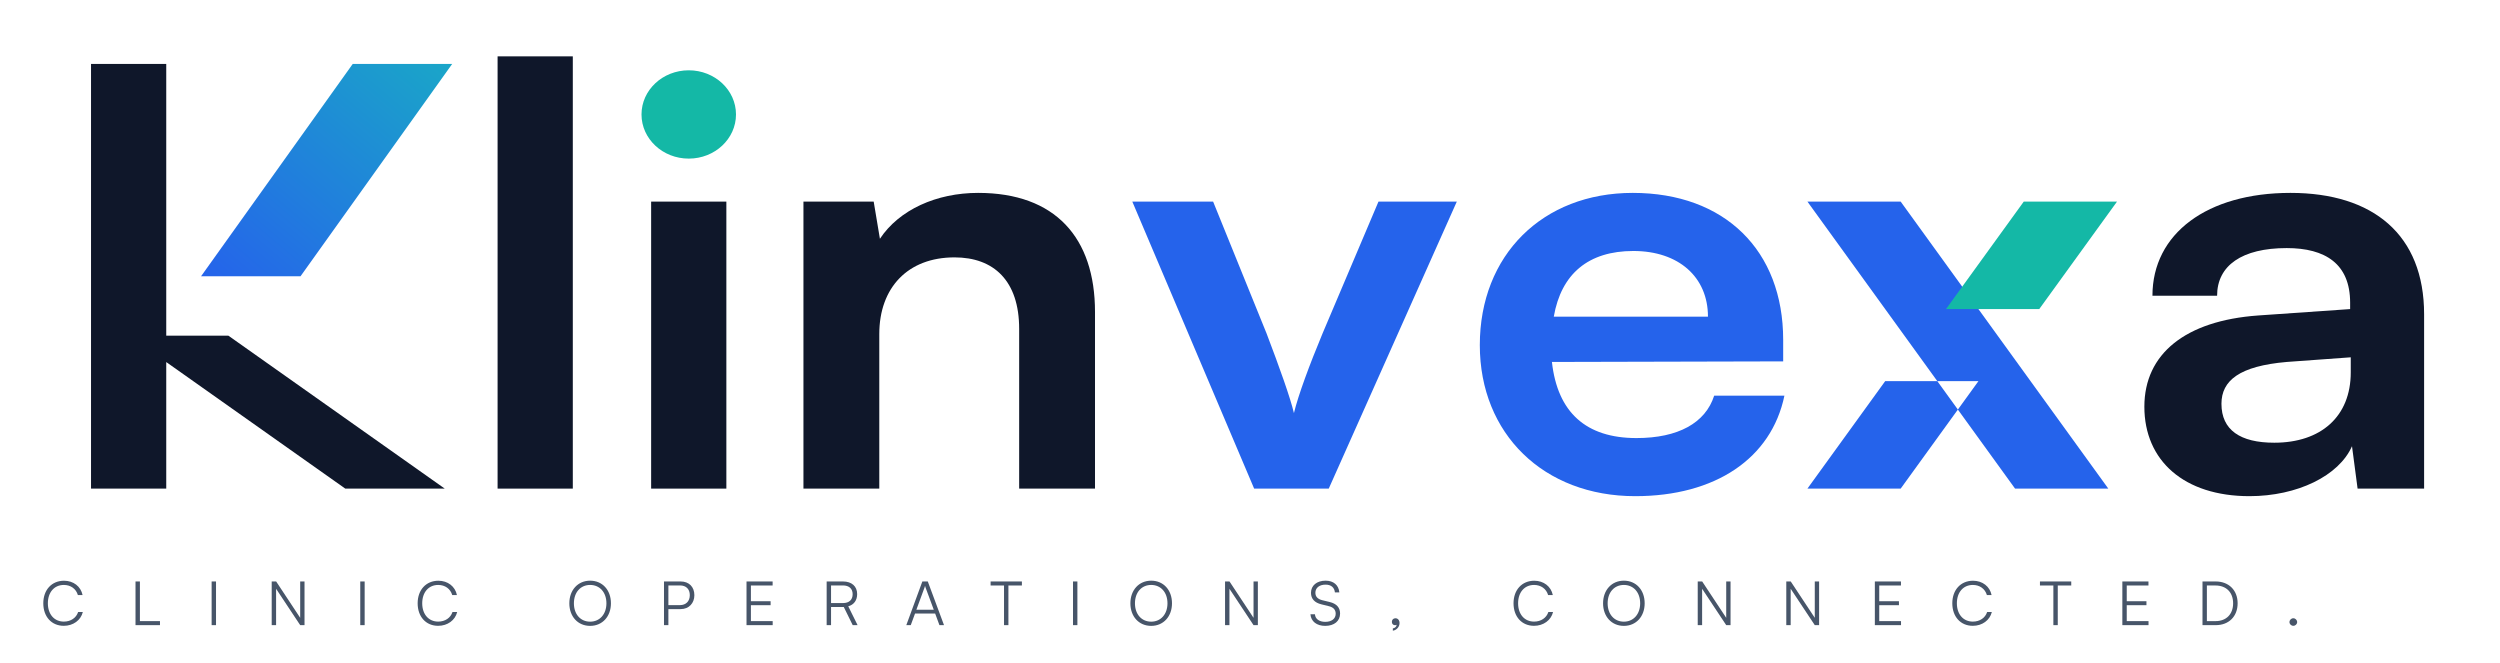
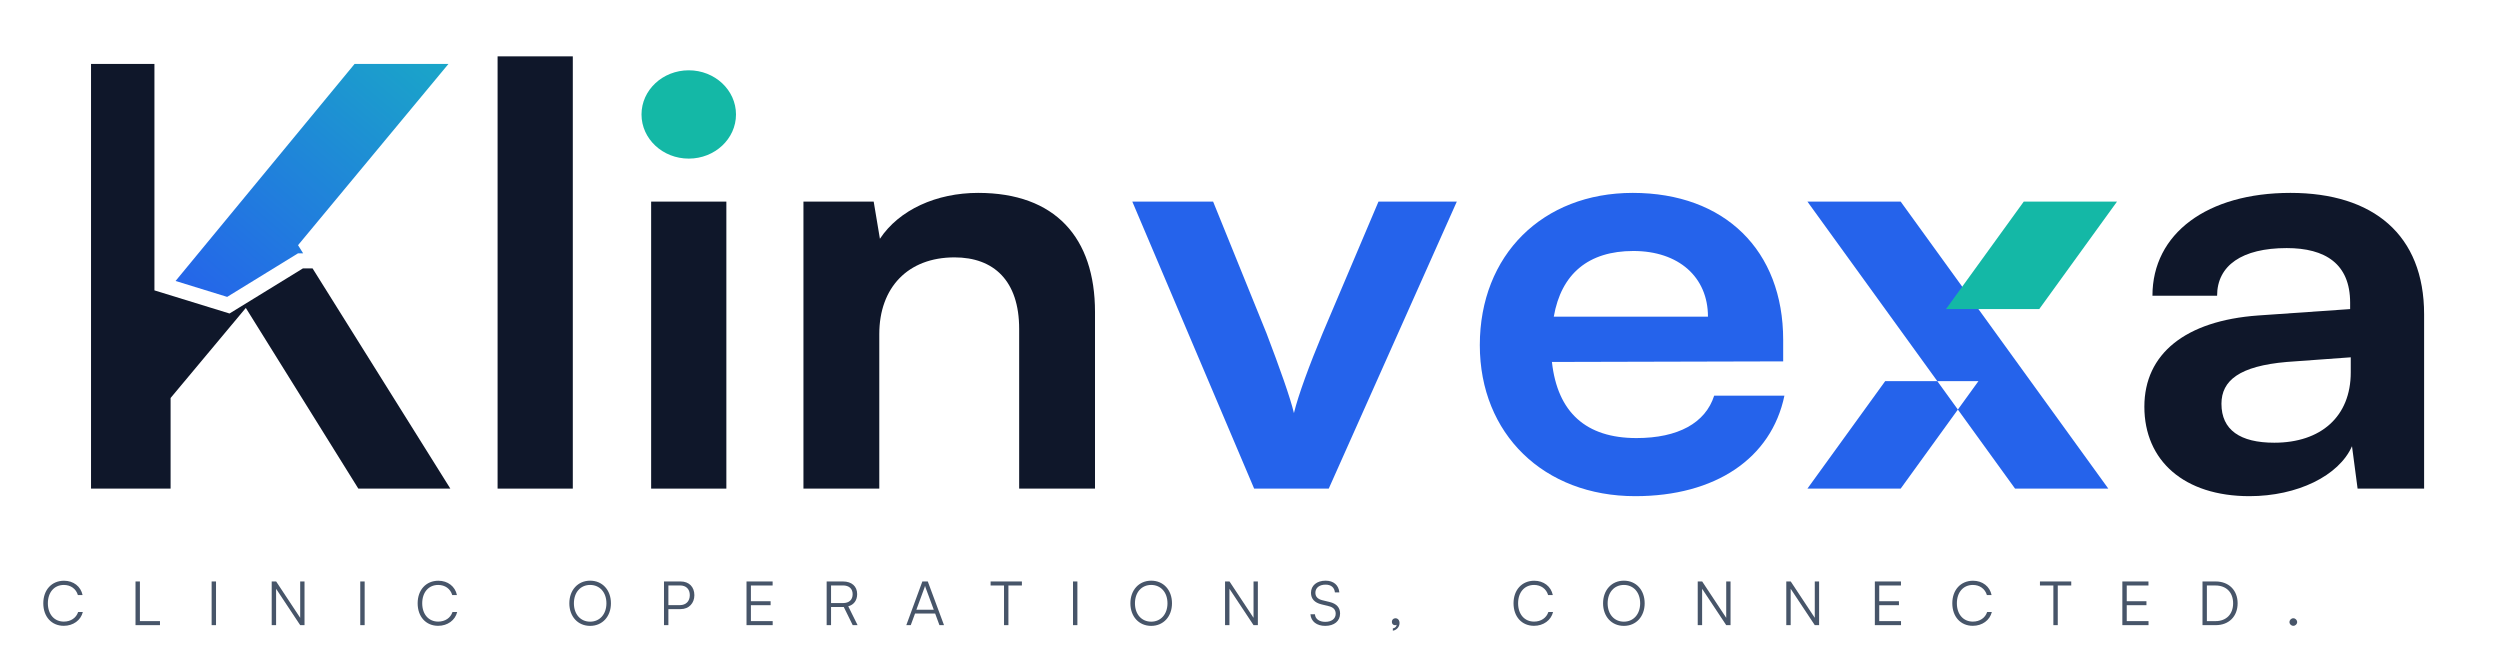
<svg xmlns="http://www.w3.org/2000/svg" viewBox="0 0 4303 1141" role="img" aria-label="Klinvexa">
  <defs>
    <linearGradient id="arm-brief" x1="0" y1="1" x2="1" y2="0">
      <stop offset="0" stop-color="#2563EB" />
      <stop offset="1" stop-color="#1AA6C8" />
    </linearGradient>
  </defs>
  <g transform="translate(70 841) scale(1.07 1)">
-     <path d="M81 0V-731H202V0ZM142.0 -263.2L302.0 -263.2L650.0 0.0L490.0 0.0Z" fill="#0F172A" />
-     <path d="M258.0 -365.5L418.0 -365.5L662.0 -731.0L502.0 -731.0Z" fill="url(#arm-brief)" />
+     <path d="M659.0 -0.0L511.0 -0.0L330.0 -311.0L209.0 -156.0L209.0 -0.0L81.0 -0.0L81.0 -731.0L183.0 -731.0L183.0 -341.2L303.8 -301.4L421.8 -379.0L437.4 -379.0Z" fill="#0F172A" />
+     <path d="M505.0 -731.0L656.0 -731.0L414.0 -419.0L422.2 -405.0L414.0 -405.0L300.0 -330.0L217.0 -357.4Z" fill="url(#arm-brief)" />
    <path d="M856 0V-744H735V0Z" fill="#0F172A" />
    <path d="M982 0V-494H1103V0Z" fill="#0F172A" />
    <path d="M966.5 -644a76 76 0 1 0 152 0a76 76 0 1 0 -152 0Z" fill="#14B8A6" />
    <path d="M1349 0V-266C1349 -346 1395 -398 1470 -398C1533 -398 1574 -358 1574 -275V0H1696V-304C1696 -432 1632 -509 1508 -509C1441 -509 1381 -480 1350 -430L1340 -494H1227V0Z" fill="#0F172A" />
    <path d="M1952 0H2072L2278 -494H2152L2062 -267C2041 -213 2023 -161 2016 -130C2010 -157 1993 -208 1972 -267L1886 -494H1756Z" fill="#2563EB" />
    <path d="M2565 13C2694 13 2784 -52 2805 -160H2692C2678 -113 2634 -87 2567 -87C2486 -87 2440 -131 2431 -218L2803 -219V-256C2803 -410 2709 -509 2561 -509C2416 -509 2315 -402 2315 -247C2315 -94 2418 13 2565 13ZM2562 -409C2635 -409 2682 -364 2682 -296H2434C2446 -370 2490 -409 2562 -409Z" fill="#2563EB" />
    <path d="M2842.0 -494.0L2992.0 -494.0L3326.0 0.0L3176.0 0.0ZM2842.0 0.0L2992.0 0.0L3117.1 -185.0L2967.1 -185.0Z" fill="#2563EB" />
    <path d="M3064.9 -309.0L3214.9 -309.0L3340.0 -494.0L3190.0 -494.0Z" fill="#14B8A6" />
    <path d="M3553 13C3630 13 3697 -22 3718 -73L3727 0H3834V-300C3834 -437 3752 -509 3619 -509C3485 -509 3397 -439 3397 -332H3501C3501 -384 3541 -414 3613 -414C3675 -414 3715 -387 3715 -320V-309L3567 -298C3450 -289 3384 -232 3384 -141C3384 -48 3448 13 3553 13ZM3593 -79C3538 -79 3508 -101 3508 -146C3508 -186 3537 -211 3613 -218L3716 -226V-200C3716 -124 3668 -79 3593 -79Z" fill="#0F172A" />
  </g>
  <g transform="translate(70 1076) scale(0.105)" fill="#475569">
    <path d="M379 11C533 11 658 -80 691 -215H614C583 -119 493 -58 380 -58C223 -58 118 -178 118 -358C118 -539 223 -659 380 -659C492 -659 580 -596 610 -493H687C658 -635 537 -728 383 -728C181 -728 43 -578 43 -358C43 -138 179 11 379 11Z" />
    <path d="M1626.719 -716H1554.719V0H1955.719V-66H1626.719Z" />
    <path d="M2874.439 -716H2802.439V0H2874.439Z" />
    <path d="M3859.158 0V-596L4254.158 0H4325.158V-716H4254.158V-120L3860.158 -716H3787.158V0Z" />
    <path d="M5310.878 -716H5238.878V0H5310.878Z" />
    <path d="M6515.597 11C6669.597 11 6794.597 -80 6827.597 -215H6750.597C6719.597 -119 6629.597 -58 6516.597 -58C6359.597 -58 6254.597 -178 6254.597 -358C6254.597 -539 6359.597 -659 6516.597 -659C6628.597 -659 6716.597 -596 6746.597 -493H6823.597C6794.597 -635 6673.597 -728 6519.597 -728C6317.597 -728 6179.597 -578 6179.597 -358C6179.597 -138 6315.597 11 6515.597 11Z" />
    <path d="M9348.036 -358C9348.036 -576 9208.036 -729 9007.036 -729C8807.036 -729 8666.036 -575 8666.036 -358C8666.036 -141 8806.036 12 9007.036 12C9207.036 12 9348.036 -141 9348.036 -358ZM9274.036 -358C9274.036 -180 9165.036 -57 9007.036 -57C8849.036 -57 8741.036 -179 8741.036 -358C8741.036 -537 8849.036 -659 9007.036 -659C9165.036 -659 9274.036 -537 9274.036 -358Z" />
    <path d="M10490.755 -263C10627.755 -263 10715.755 -361 10715.755 -491C10715.755 -626 10628.755 -716 10490.755 -716H10217.755V0H10289.755V-263ZM10480.755 -651C10579.755 -651 10640.755 -591 10640.755 -492C10640.755 -394 10580.755 -328 10476.755 -328H10289.755V-651Z" />
    <path d="M11999.474 0V-66H11642.474V-327H11965.474V-392H11642.474V-650H11998.474V-716H11570.474V0Z" />
    <path d="M12956.194 0V-297H13165.194L13311.194 0H13391.194L13238.194 -309C13330.194 -334 13384.194 -406 13384.194 -509C13384.194 -636 13296.194 -716 13151.194 -716H12884.194V0ZM12956.194 -651H13151.194C13249.194 -651 13310.194 -600 13310.194 -507C13310.194 -416 13252.194 -362 13153.194 -362H12956.194Z" />
    <path d="M14262.913 0 14332.913 -190H14662.913L14732.913 0H14807.913L14541.913 -716H14452.913L14189.913 0ZM14487.913 -615C14491.913 -625 14495.913 -638 14496.913 -644C14497.913 -637 14502.913 -625 14505.913 -615L14639.913 -253H14354.913Z" />
    <path d="M15571.633 -650H15791.633V0H15863.633V-650H16084.633V-716H15571.633Z" />
    <path d="M16994.352 -716H16922.352V0H16994.352Z" />
    <path d="M18545.071 -358C18545.071 -576 18405.071 -729 18204.071 -729C18004.071 -729 17863.071 -575 17863.071 -358C17863.071 -141 18003.071 12 18204.071 12C18404.071 12 18545.071 -141 18545.071 -358ZM18471.071 -358C18471.071 -180 18362.071 -57 18204.071 -57C18046.071 -57 17938.071 -179 17938.071 -358C17938.071 -537 18046.071 -659 18204.071 -659C18362.071 -659 18471.071 -537 18471.071 -358Z" />
    <path d="M19486.791 0V-596L19881.791 0H19952.791V-716H19881.791V-120L19487.791 -716H19414.791V0Z" />
    <path d="M20823.51 -530C20823.51 -432 20882.51 -368 20994.51 -341L21115.51 -311C21192.51 -293 21228.51 -251 21228.51 -187C21228.51 -105 21161.51 -54 21056.51 -54C20958.51 -54 20892.51 -103 20888.51 -178H20814.51C20823.51 -61 20917.51 12 21056.51 12C21204.51 12 21300.51 -67 21300.51 -191C21300.51 -288 21242.51 -352 21130.51 -379L21007.51 -409C20932.51 -428 20895.51 -468 20895.51 -531C20895.51 -612 20961.51 -664 21062.51 -664C21152.51 -664 21207.51 -618 21215.51 -537H21288.51C21277.51 -657 21192.51 -729 21063.51 -729C20919.51 -729 20823.51 -650 20823.51 -530Z" />
    <path d="M22275.23 -34C22275.23 -84 22244.23 -113 22208.23 -113C22173.23 -113 22149.23 -88 22149.23 -53C22149.23 -19 22173.23 1 22201.23 1C22213.23 1 22221.23 -2 22227.23 -6C22227.23 22 22201.23 48 22165.23 54V91C22227.23 82 22275.23 28 22275.23 -34Z" />
    <path d="M24479.668 11C24633.668 11 24758.668 -80 24791.668 -215H24714.668C24683.668 -119 24593.668 -58 24480.668 -58C24323.668 -58 24218.668 -178 24218.668 -358C24218.668 -539 24323.668 -659 24480.668 -659C24592.668 -659 24680.668 -596 24710.668 -493H24787.668C24758.668 -635 24637.668 -728 24483.668 -728C24281.668 -728 24143.668 -578 24143.668 -358C24143.668 -138 24279.668 11 24479.668 11Z" />
    <path d="M26293.388 -358C26293.388 -576 26153.388 -729 25952.388 -729C25752.388 -729 25611.388 -575 25611.388 -358C25611.388 -141 25751.388 12 25952.388 12C26152.388 12 26293.388 -141 26293.388 -358ZM26219.388 -358C26219.388 -180 26110.388 -57 25952.388 -57C25794.388 -57 25686.388 -179 25686.388 -358C25686.388 -537 25794.388 -659 25952.388 -659C26110.388 -659 26219.388 -537 26219.388 -358Z" />
    <path d="M27235.107 0V-596L27630.107 0H27701.107V-716H27630.107V-120L27236.107 -716H27163.107V0Z" />
    <path d="M28686.827 0V-596L29081.827 0H29152.827V-716H29081.827V-120L28687.827 -716H28614.827V0Z" />
    <path d="M30495.546 0V-66H30138.546V-327H30461.546V-392H30138.546V-650H30494.546V-716H30066.546V0Z" />
    <path d="M31672.265 11C31826.265 11 31951.265 -80 31984.265 -215H31907.265C31876.265 -119 31786.265 -58 31673.265 -58C31516.265 -58 31411.265 -178 31411.265 -358C31411.265 -539 31516.265 -659 31673.265 -659C31785.265 -659 31873.265 -596 31903.265 -493H31980.265C31951.265 -635 31830.265 -728 31676.265 -728C31474.265 -728 31336.265 -578 31336.265 -358C31336.265 -138 31472.265 11 31672.265 11Z" />
    <path d="M32772.985 -650H32992.985V0H33064.985V-650H33285.985V-716H32772.985Z" />
    <path d="M34552.704 0V-66H34195.704V-327H34518.704V-392H34195.704V-650H34551.704V-716H34123.704V0Z" />
    <path d="M35655.423 0C35870.423 0 36013.423 -144 36013.423 -358C36013.423 -572 35869.423 -716 35653.423 -716H35437.423V0ZM35650.423 -650C35827.423 -650 35939.423 -537 35939.423 -358C35939.423 -180 35827.423 -66 35652.423 -66H35509.423V-650Z" />
    <path d="M36926.143 11C36960.143 11 36989.143 -17 36989.143 -50C36989.143 -84 36960.143 -113 36926.143 -113C36892.143 -113 36863.143 -84 36863.143 -50C36863.143 -17 36892.143 11 36926.143 11Z" />
  </g>
</svg>
